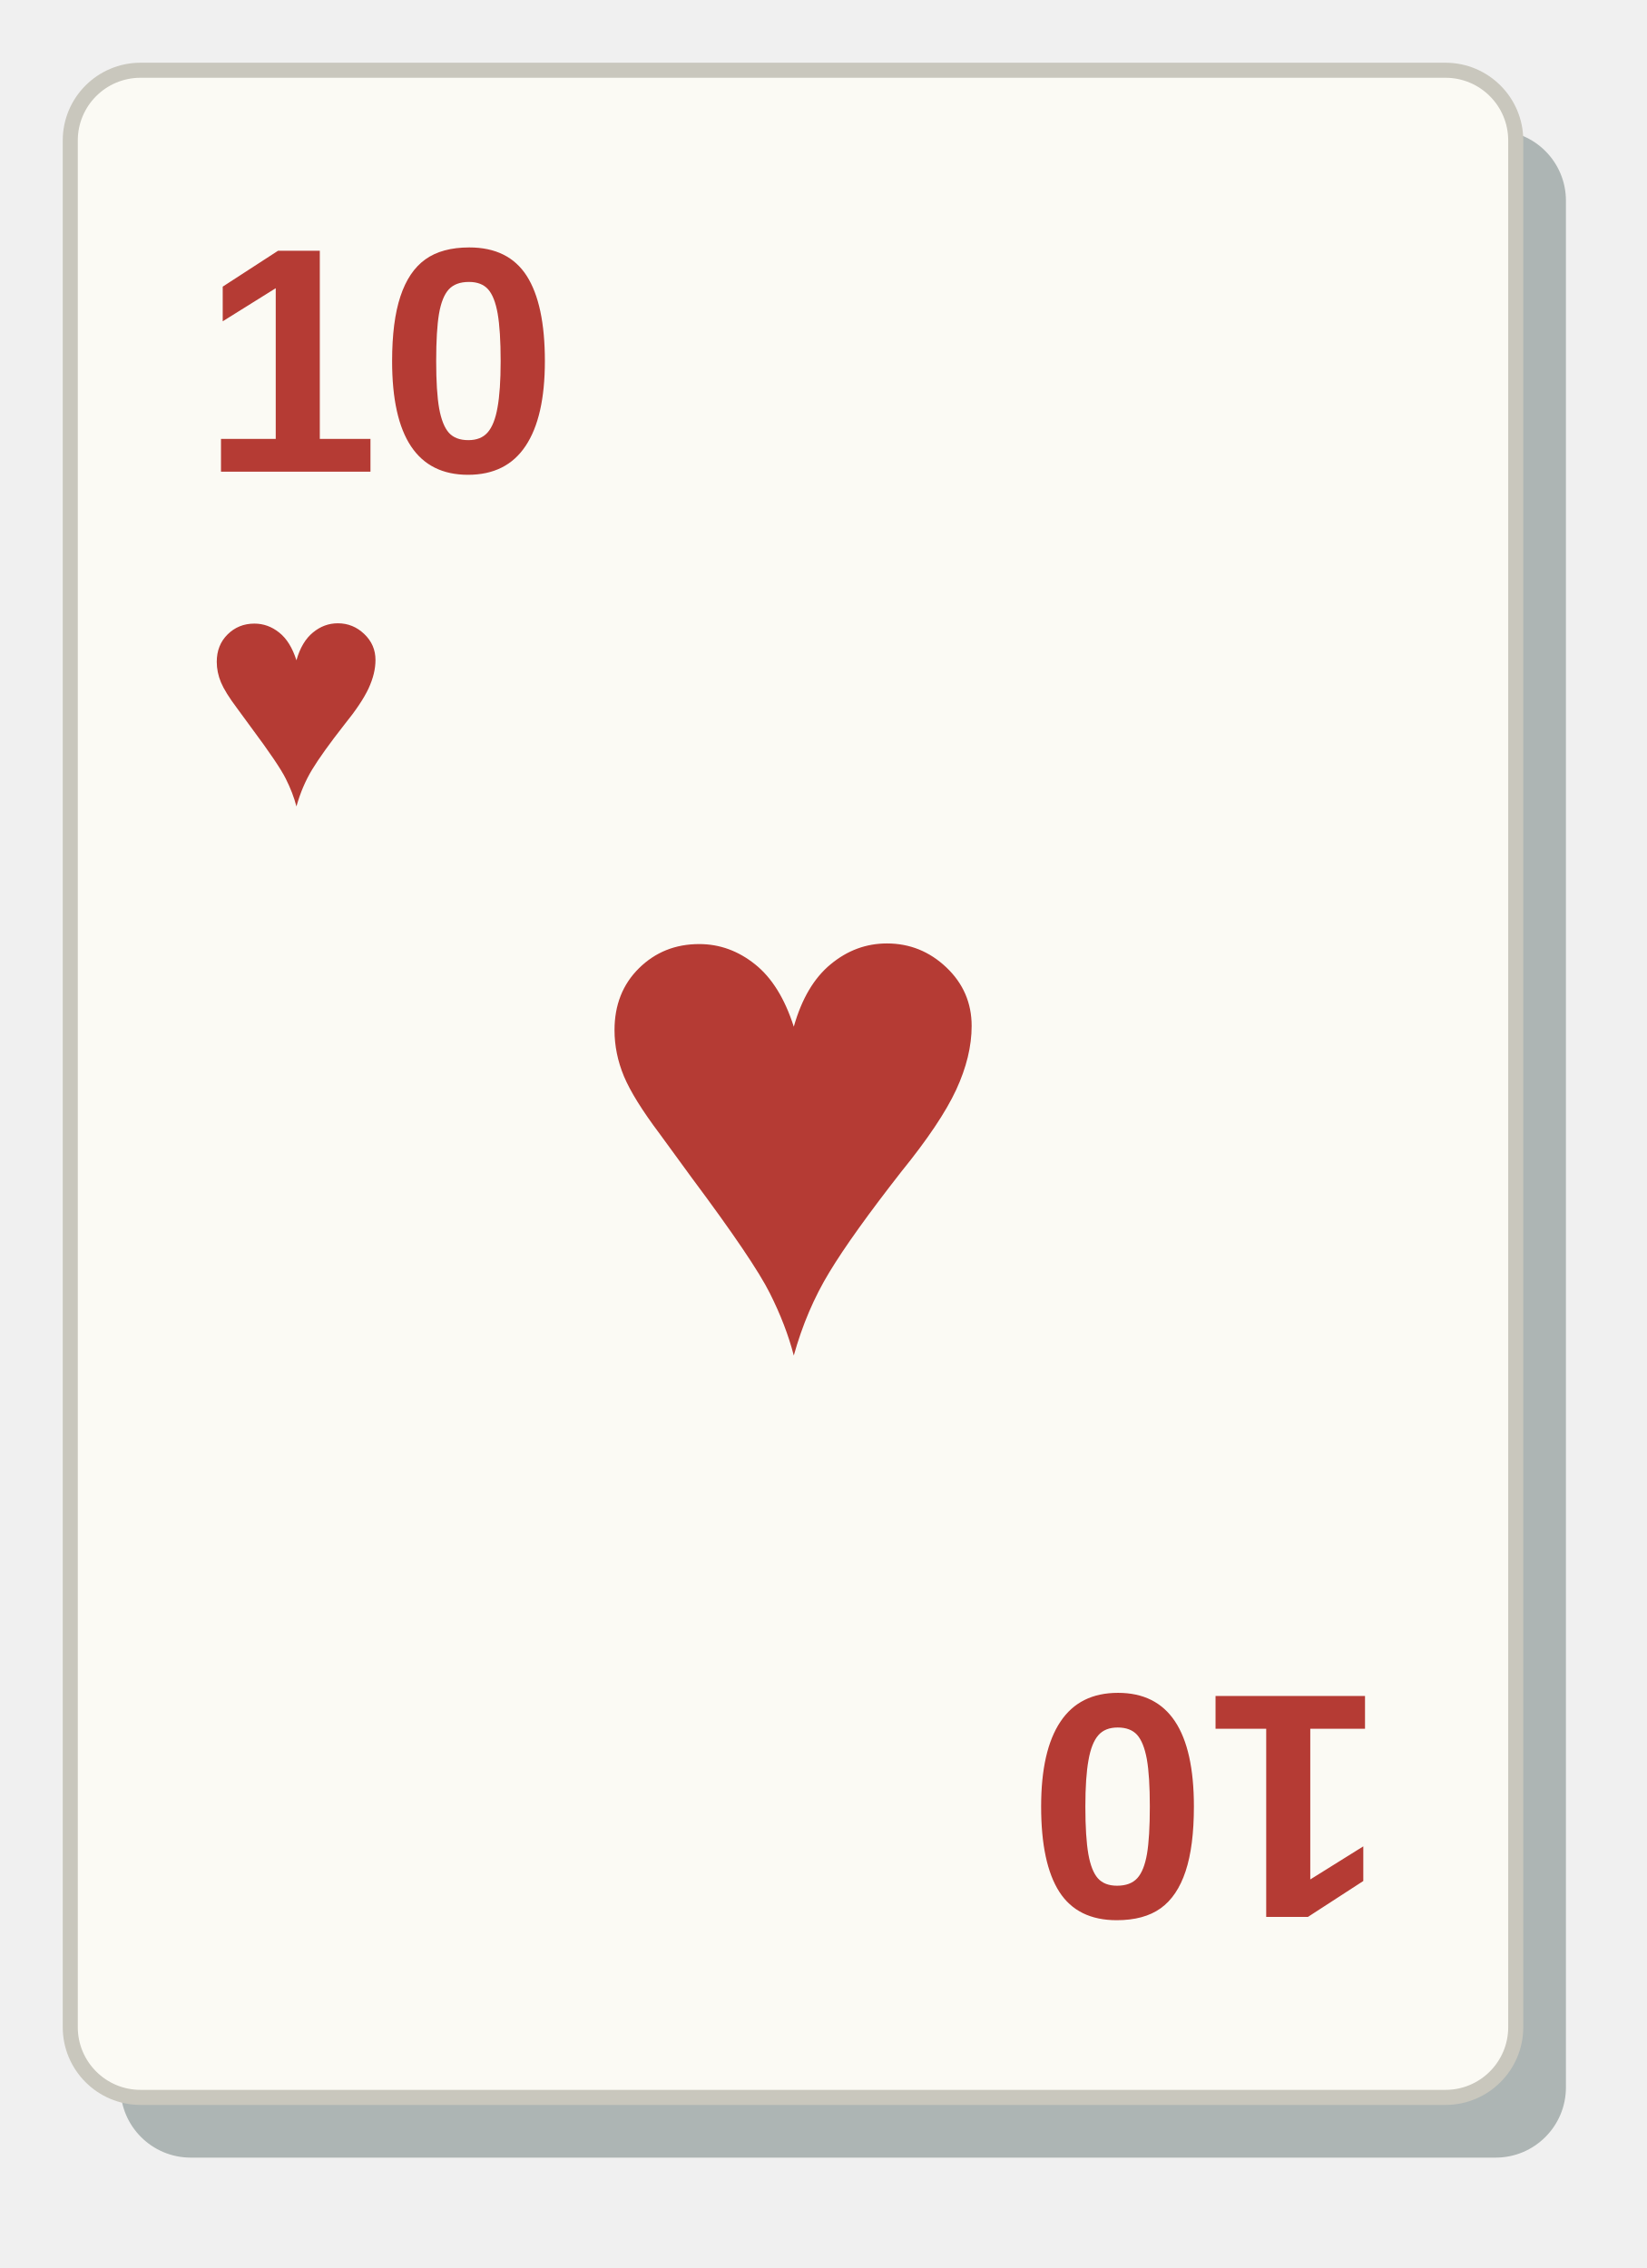
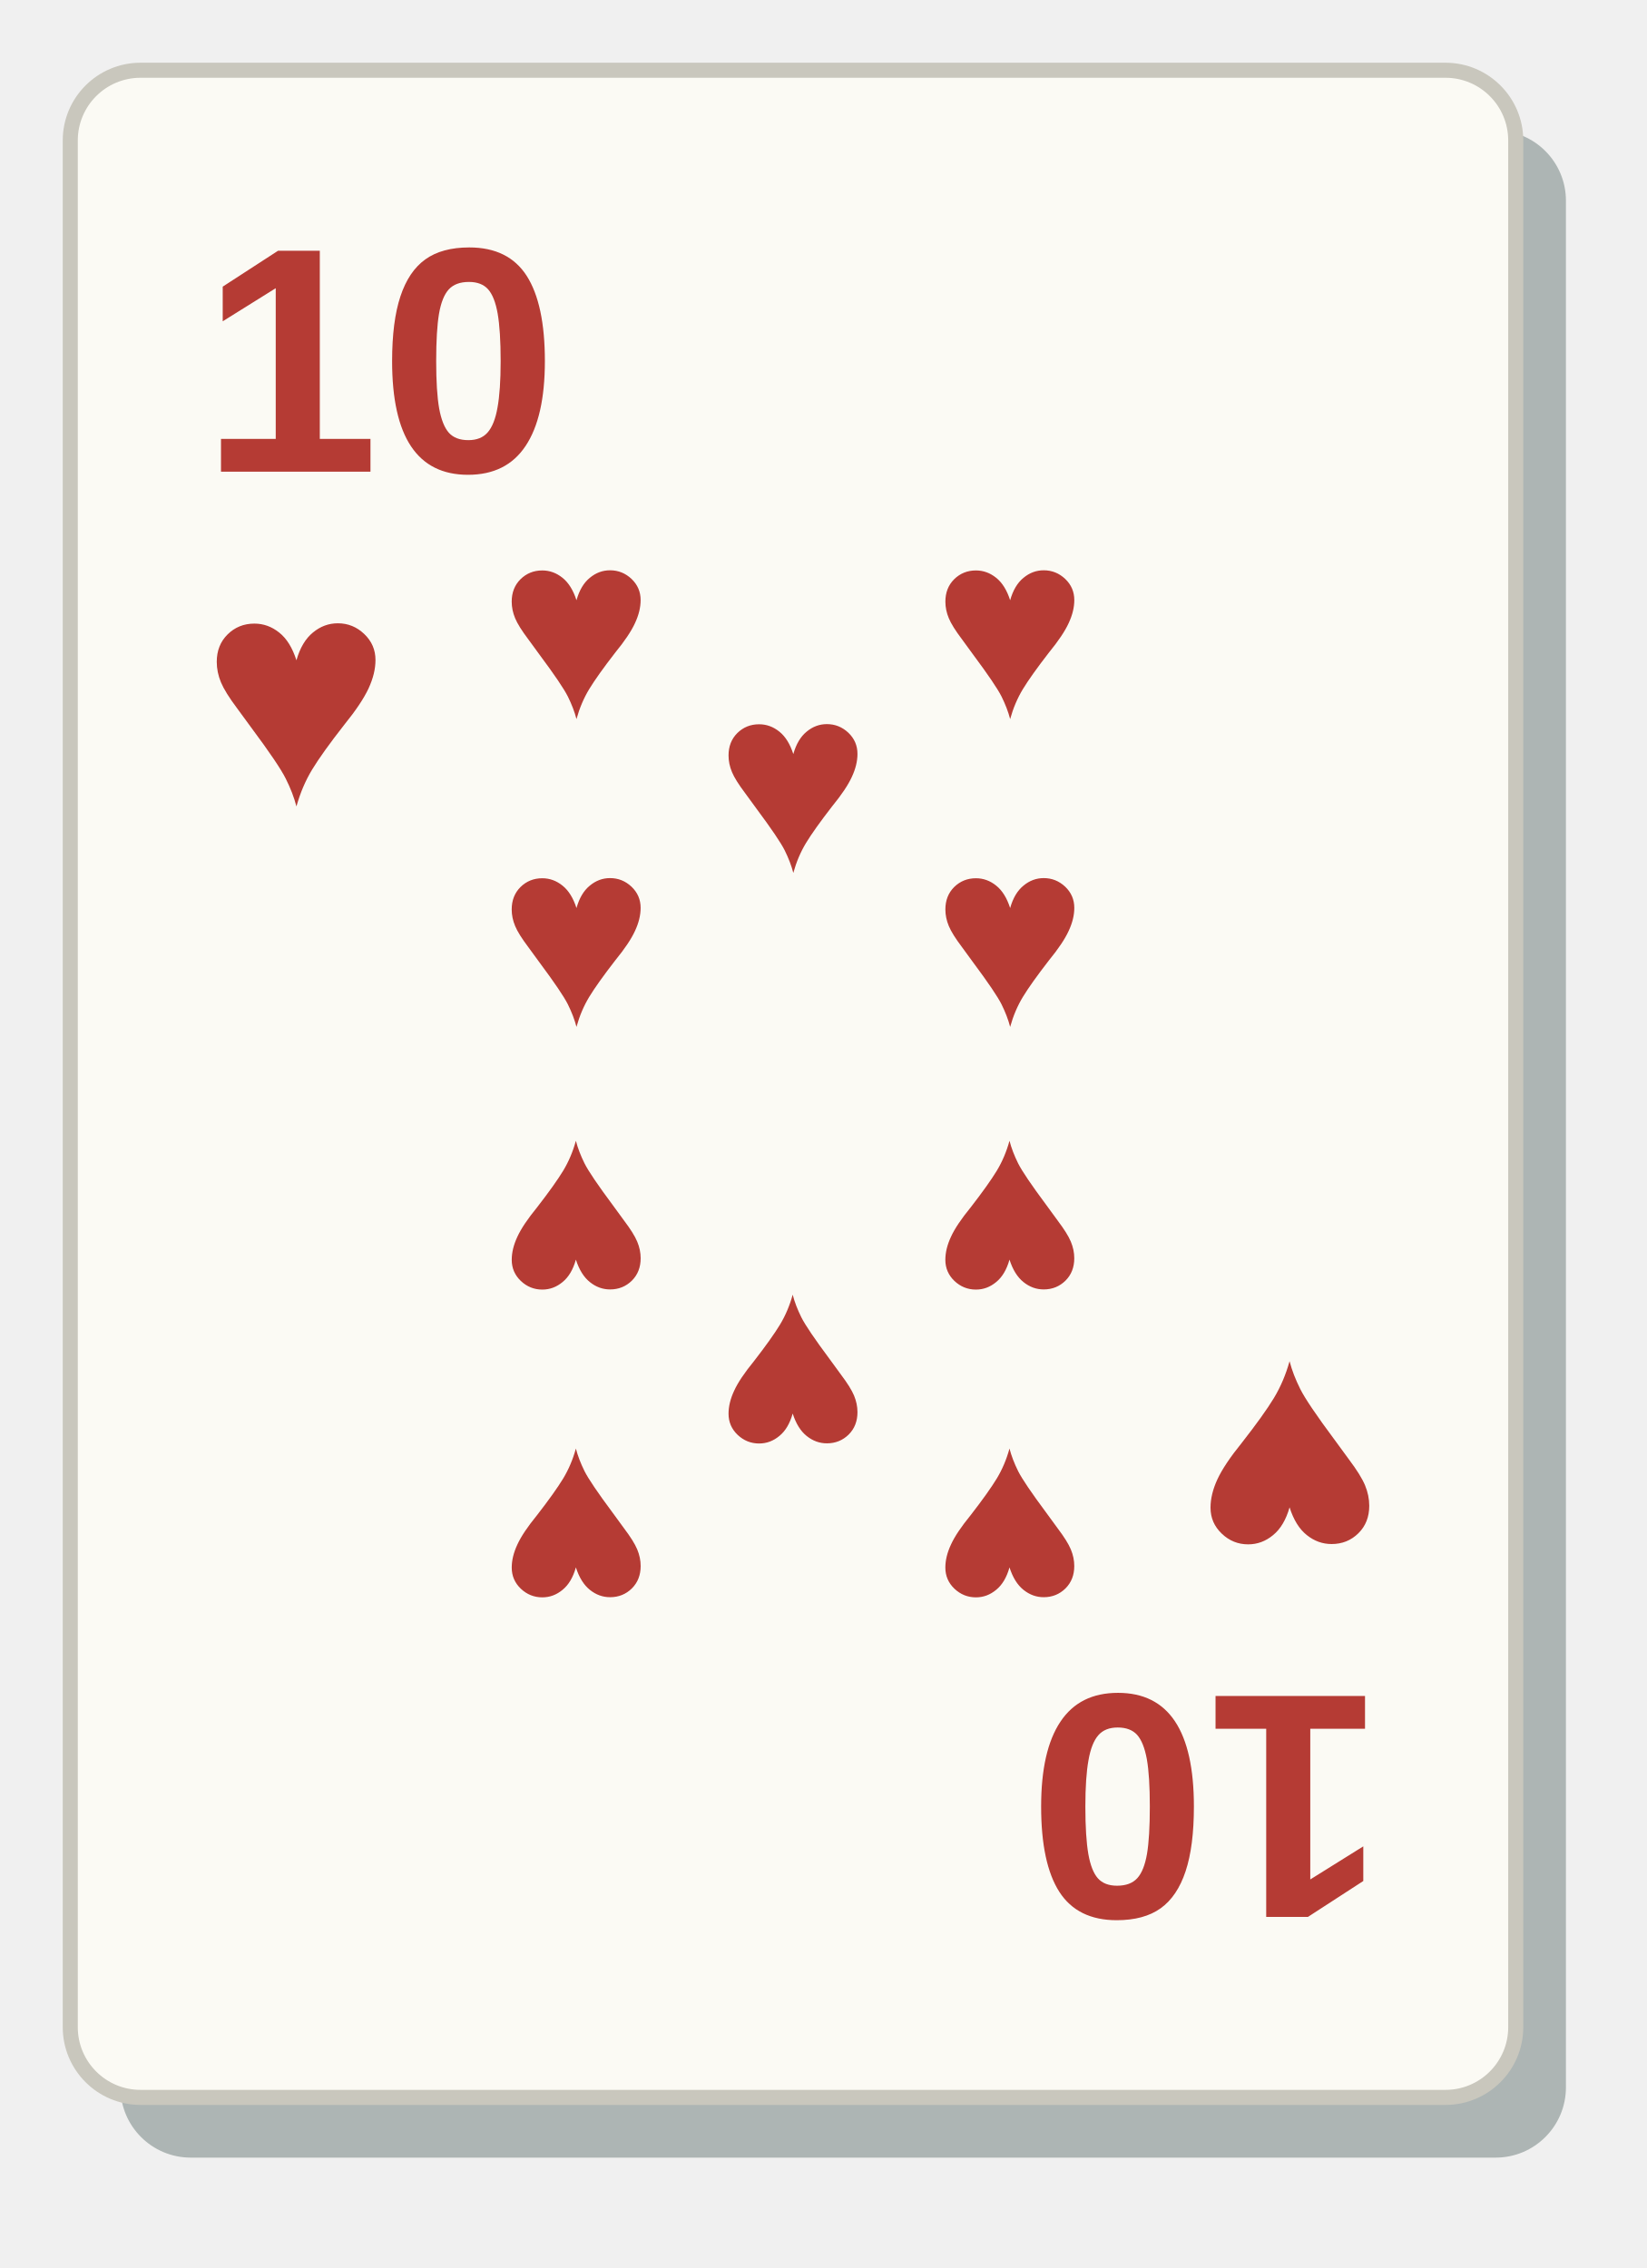
<svg xmlns="http://www.w3.org/2000/svg" width="164" height="226" viewBox="0 0 164 226" role="img">
  <defs>
    <pattern id="back" width="12" height="12" patternUnits="userSpaceOnUse">
      <path d="M0 6L6 0L12 6L6 12Z" fill="none" stroke="#8fa1c5" stroke-width="1" />
    </pattern>
    <pattern id="felt" width="10" height="10" patternUnits="userSpaceOnUse">
      <path d="M1 2h1M6 7h1" stroke="#ffffff" stroke-opacity=".035" />
    </pattern>
  </defs>
  <rect x="0.00" y="0.00" width="1920.00" height="1080.00" rx="0" fill="none" />
  <g opacity="1">
    <rect x="12.00" y="13.00" width="144.00" height="202.00" rx="7" fill="#001e18" opacity="0.28" />
    <rect x="7.00" y="7.00" width="144.00" height="202.00" rx="7" fill="#fbfaf4" stroke="#c9c7bd" stroke-width="1.5" />
    <text x="20.00" y="47.00" font-family="Liberation Sans" font-size="32" font-weight="700" fill="#b53b34" text-anchor="start" opacity="1" xml:space="preserve">10</text>
    <text x="20.00" y="80.00" font-family="Liberation Sans" font-size="32" font-weight="400" fill="#b53b34" text-anchor="start" opacity="1" xml:space="preserve">♥</text>
-     <text x="79.00" y="134.26" font-family="Liberation Sans" font-size="72" font-weight="400" fill="#b53b34" text-anchor="middle" opacity="1" xml:space="preserve">♥</text>
    <g transform="rotate(180 79.0 108.0)">
      <text x="20.00" y="47.00" font-family="Liberation Sans" font-size="32" font-weight="700" fill="#b53b34" text-anchor="start" opacity="1" xml:space="preserve">10</text>
+       <text x="20.00" y="80.00" font-family="Liberation Sans" font-size="32" font-weight="400" fill="#b53b34" text-anchor="start" opacity="1" xml:space="preserve">♥</text>
+     </g>
+     <text x="57.40" y="71.36" font-family="Liberation Sans" font-size="26" font-weight="400" fill="#b53b34" text-anchor="middle" opacity="1" xml:space="preserve">♥</text>
+     <g transform="rotate(180 100.60 154.00)">
+       <text x="100.60" y="163.36" font-family="Liberation Sans" font-size="26" font-weight="400" fill="#b53b34" text-anchor="middle" opacity="1" xml:space="preserve">♥</text>
+     </g>
+     <text x="100.60" y="71.36" font-family="Liberation Sans" font-size="26" font-weight="400" fill="#b53b34" text-anchor="middle" opacity="1" xml:space="preserve">♥</text>
+     <g transform="rotate(180 57.40 154.00)">
+       <text x="57.40" y="163.36" font-family="Liberation Sans" font-size="26" font-weight="400" fill="#b53b34" text-anchor="middle" opacity="1" xml:space="preserve">♥</text>
+     </g>
+     <text x="57.40" y="102.03" font-family="Liberation Sans" font-size="26" font-weight="400" fill="#b53b34" text-anchor="middle" opacity="1" xml:space="preserve">♥</text>
+     <g transform="rotate(180 100.60 123.33)">
+       <text x="100.60" y="132.69" font-family="Liberation Sans" font-size="26" font-weight="400" fill="#b53b34" text-anchor="middle" opacity="1" xml:space="preserve">♥</text>
+     </g>
+     <text x="100.60" y="102.03" font-family="Liberation Sans" font-size="26" font-weight="400" fill="#b53b34" text-anchor="middle" opacity="1" xml:space="preserve">♥</text>
+     <g transform="rotate(180 57.40 123.33)">
+       <text x="57.40" y="132.69" font-family="Liberation Sans" font-size="26" font-weight="400" fill="#b53b34" text-anchor="middle" opacity="1" xml:space="preserve">♥</text>
+     </g>
+     <text x="79.00" y="86.69" font-family="Liberation Sans" font-size="26" font-weight="400" fill="#b53b34" text-anchor="middle" opacity="1" xml:space="preserve">♥</text>
+     <g transform="rotate(180 79.00 138.67)">
+       <text x="79.00" y="148.03" font-family="Liberation Sans" font-size="26" font-weight="400" fill="#b53b34" text-anchor="middle" opacity="1" xml:space="preserve">♥</text>
    </g>
  </g>
</svg>
